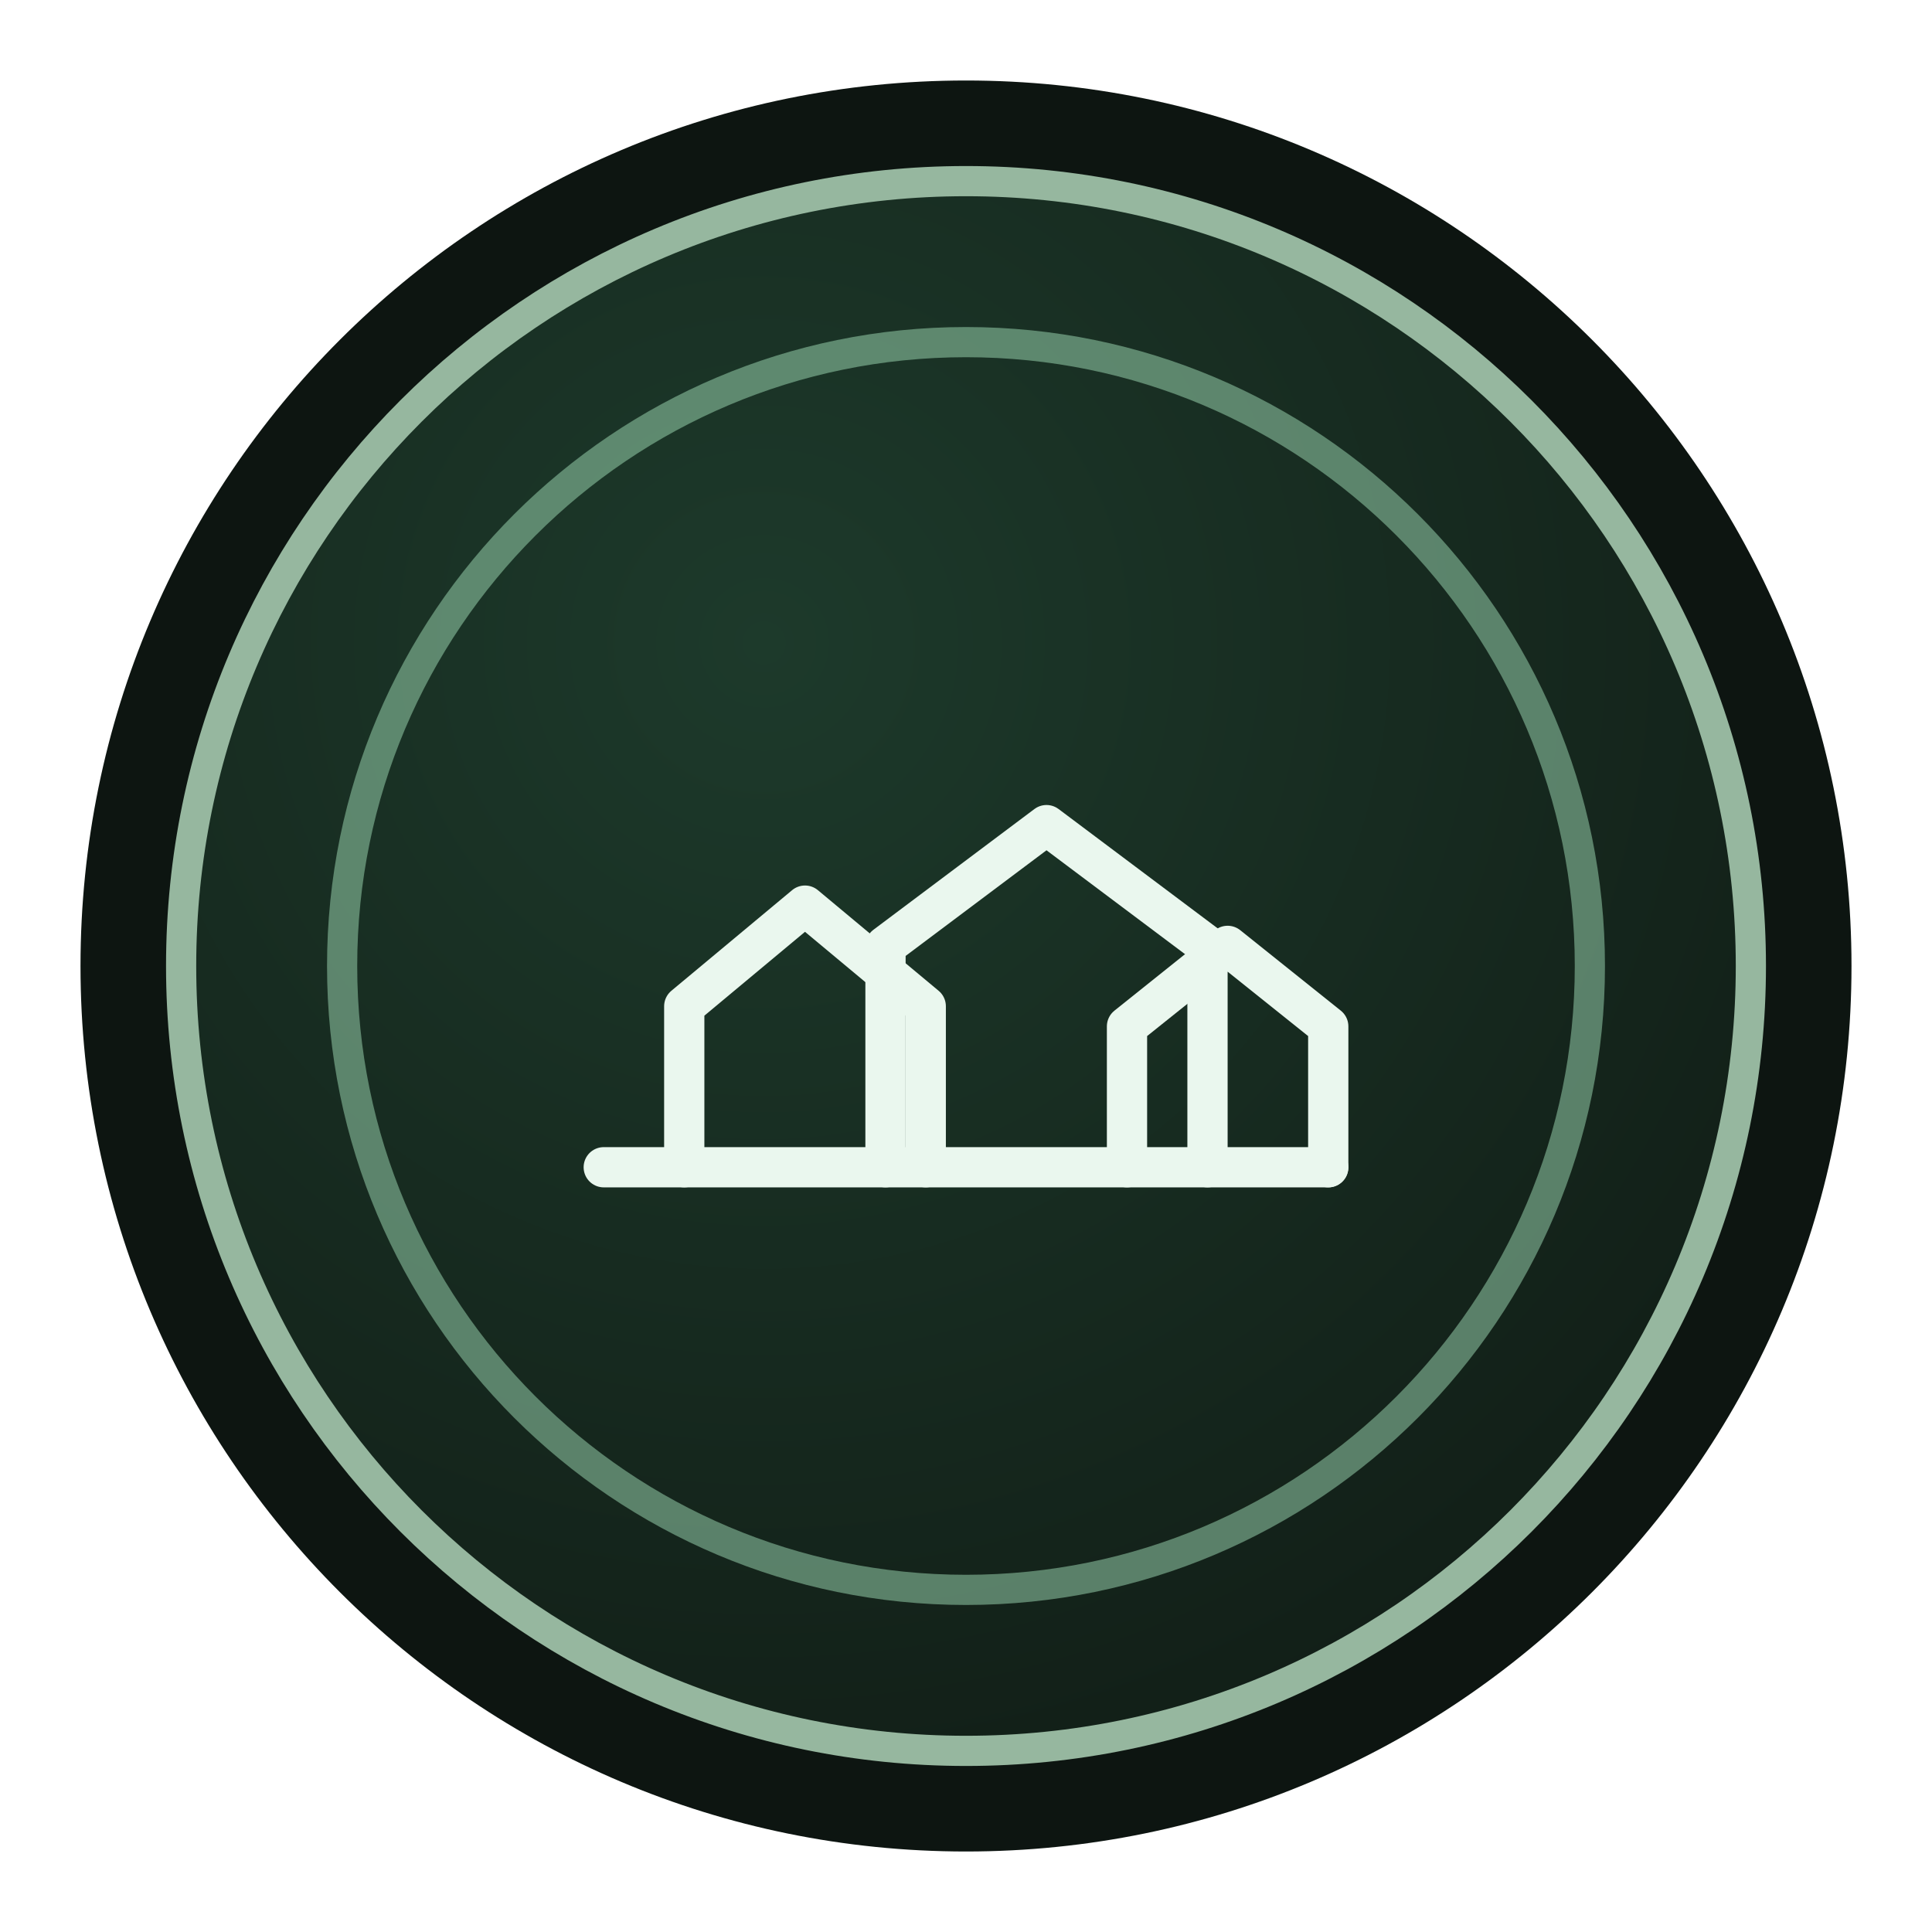
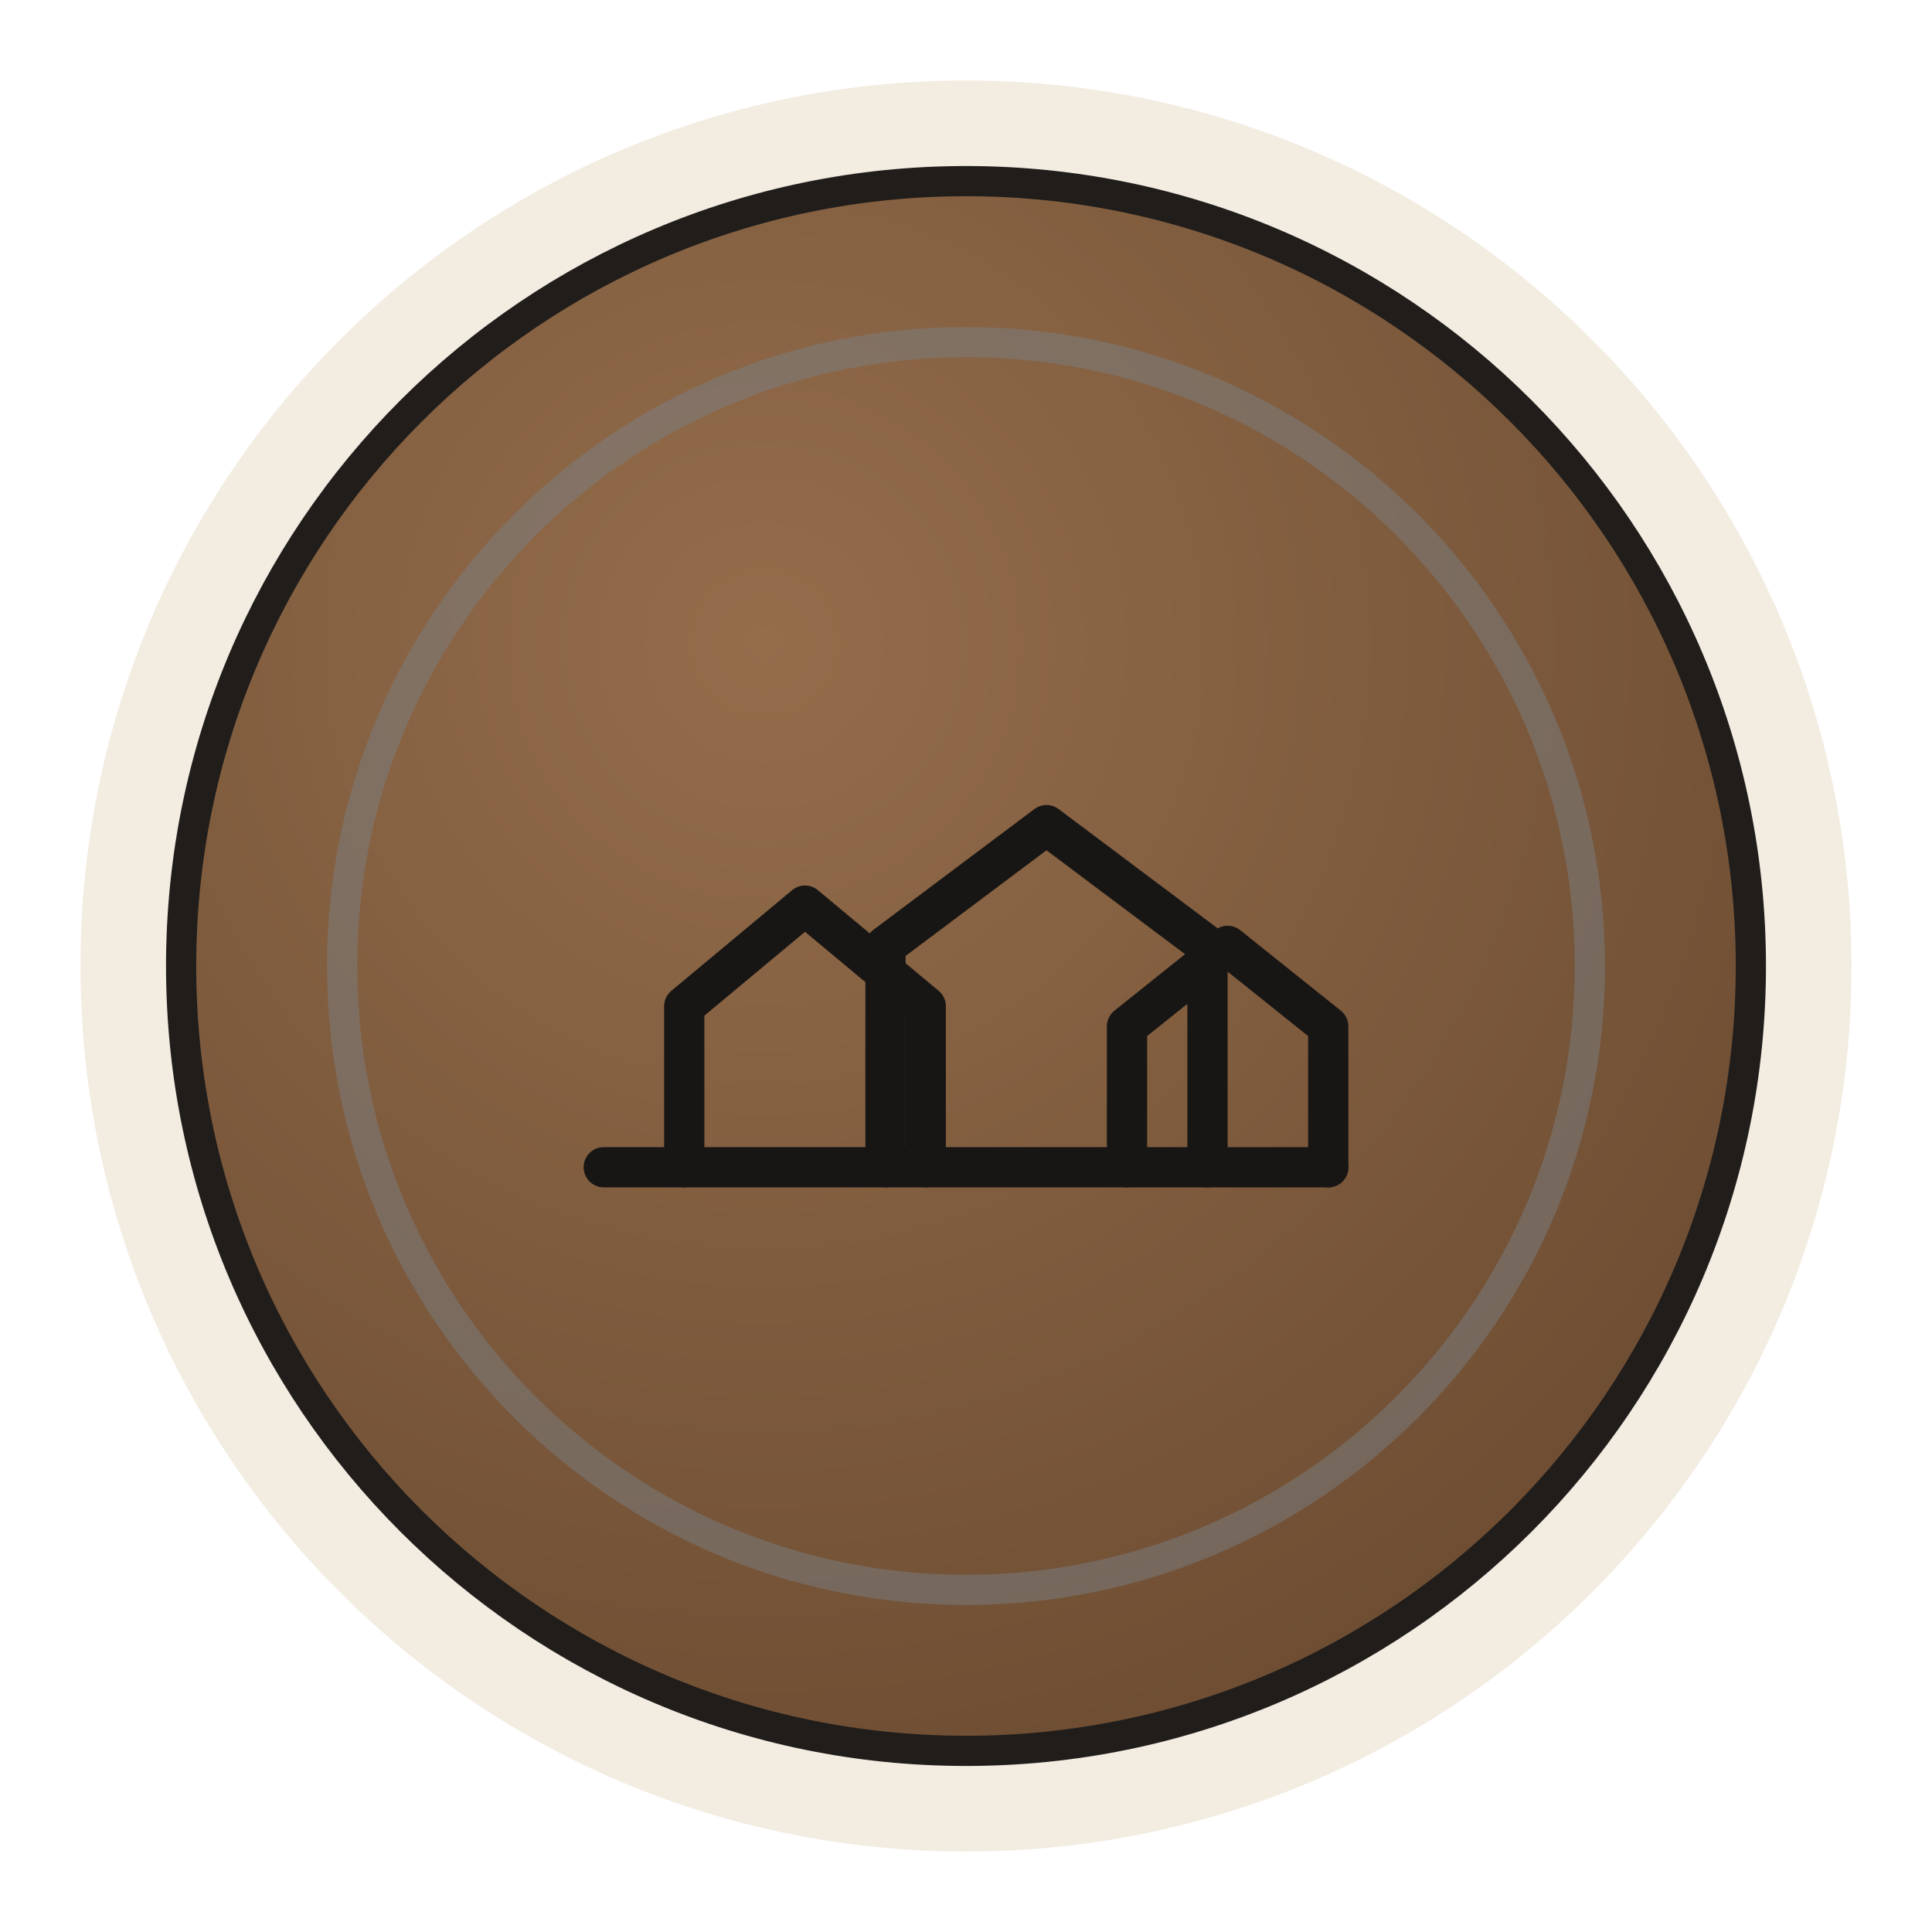
<svg xmlns="http://www.w3.org/2000/svg" width="96" height="96" viewBox="0 0 96 96" fill="none">
  <defs>
    <radialGradient id="core-town-hamlet" cx="0" cy="0" r="1" gradientUnits="userSpaceOnUse" gradientTransform="translate(38 32) rotate(50) scale(62)">
-       <stop offset="0" stop-color="#1d3a2b" />
-       <stop offset="1" stop-color="#111d16" />
+       <stop offset="0" stop-color="#946D4B" />
+       <stop offset="1" stop-color="#6B4B31" />
    </radialGradient>
  </defs>
-   <circle cx="48" cy="48" r="44" fill="#0d1511" />
-   <circle cx="48" cy="48" r="39" fill="url(#core-town-hamlet)" stroke="#96b79f" stroke-width="1.5" />
-   <circle cx="48" cy="48" r="31" stroke="#a7e6bd" stroke-opacity="0.48" stroke-width="1.5" />
-   <g stroke="#eaf7ee" stroke-width="2" stroke-linecap="round" stroke-linejoin="round" fill="none">
+   <circle cx="48" cy="48" r="44" fill="#F2ECE1" />
+   <circle cx="48" cy="48" r="39" fill="url(#core-town-hamlet)" stroke="#201D1B" stroke-width="1.5" />
+   <circle cx="48" cy="48" r="31" stroke="#7A7F86" stroke-opacity="0.48" stroke-width="1.5" />
+   <g stroke="#181614" stroke-width="2" stroke-linecap="round" stroke-linejoin="round" fill="none">
    <path d="M34 58V50L40 45L46 50V58" />
    <path d="M44 58V47L52 41L60 47V58" />
    <path d="M56 58V51L61 47L66 51V58" />
    <path d="M30 58H66" />
  </g>
</svg>
